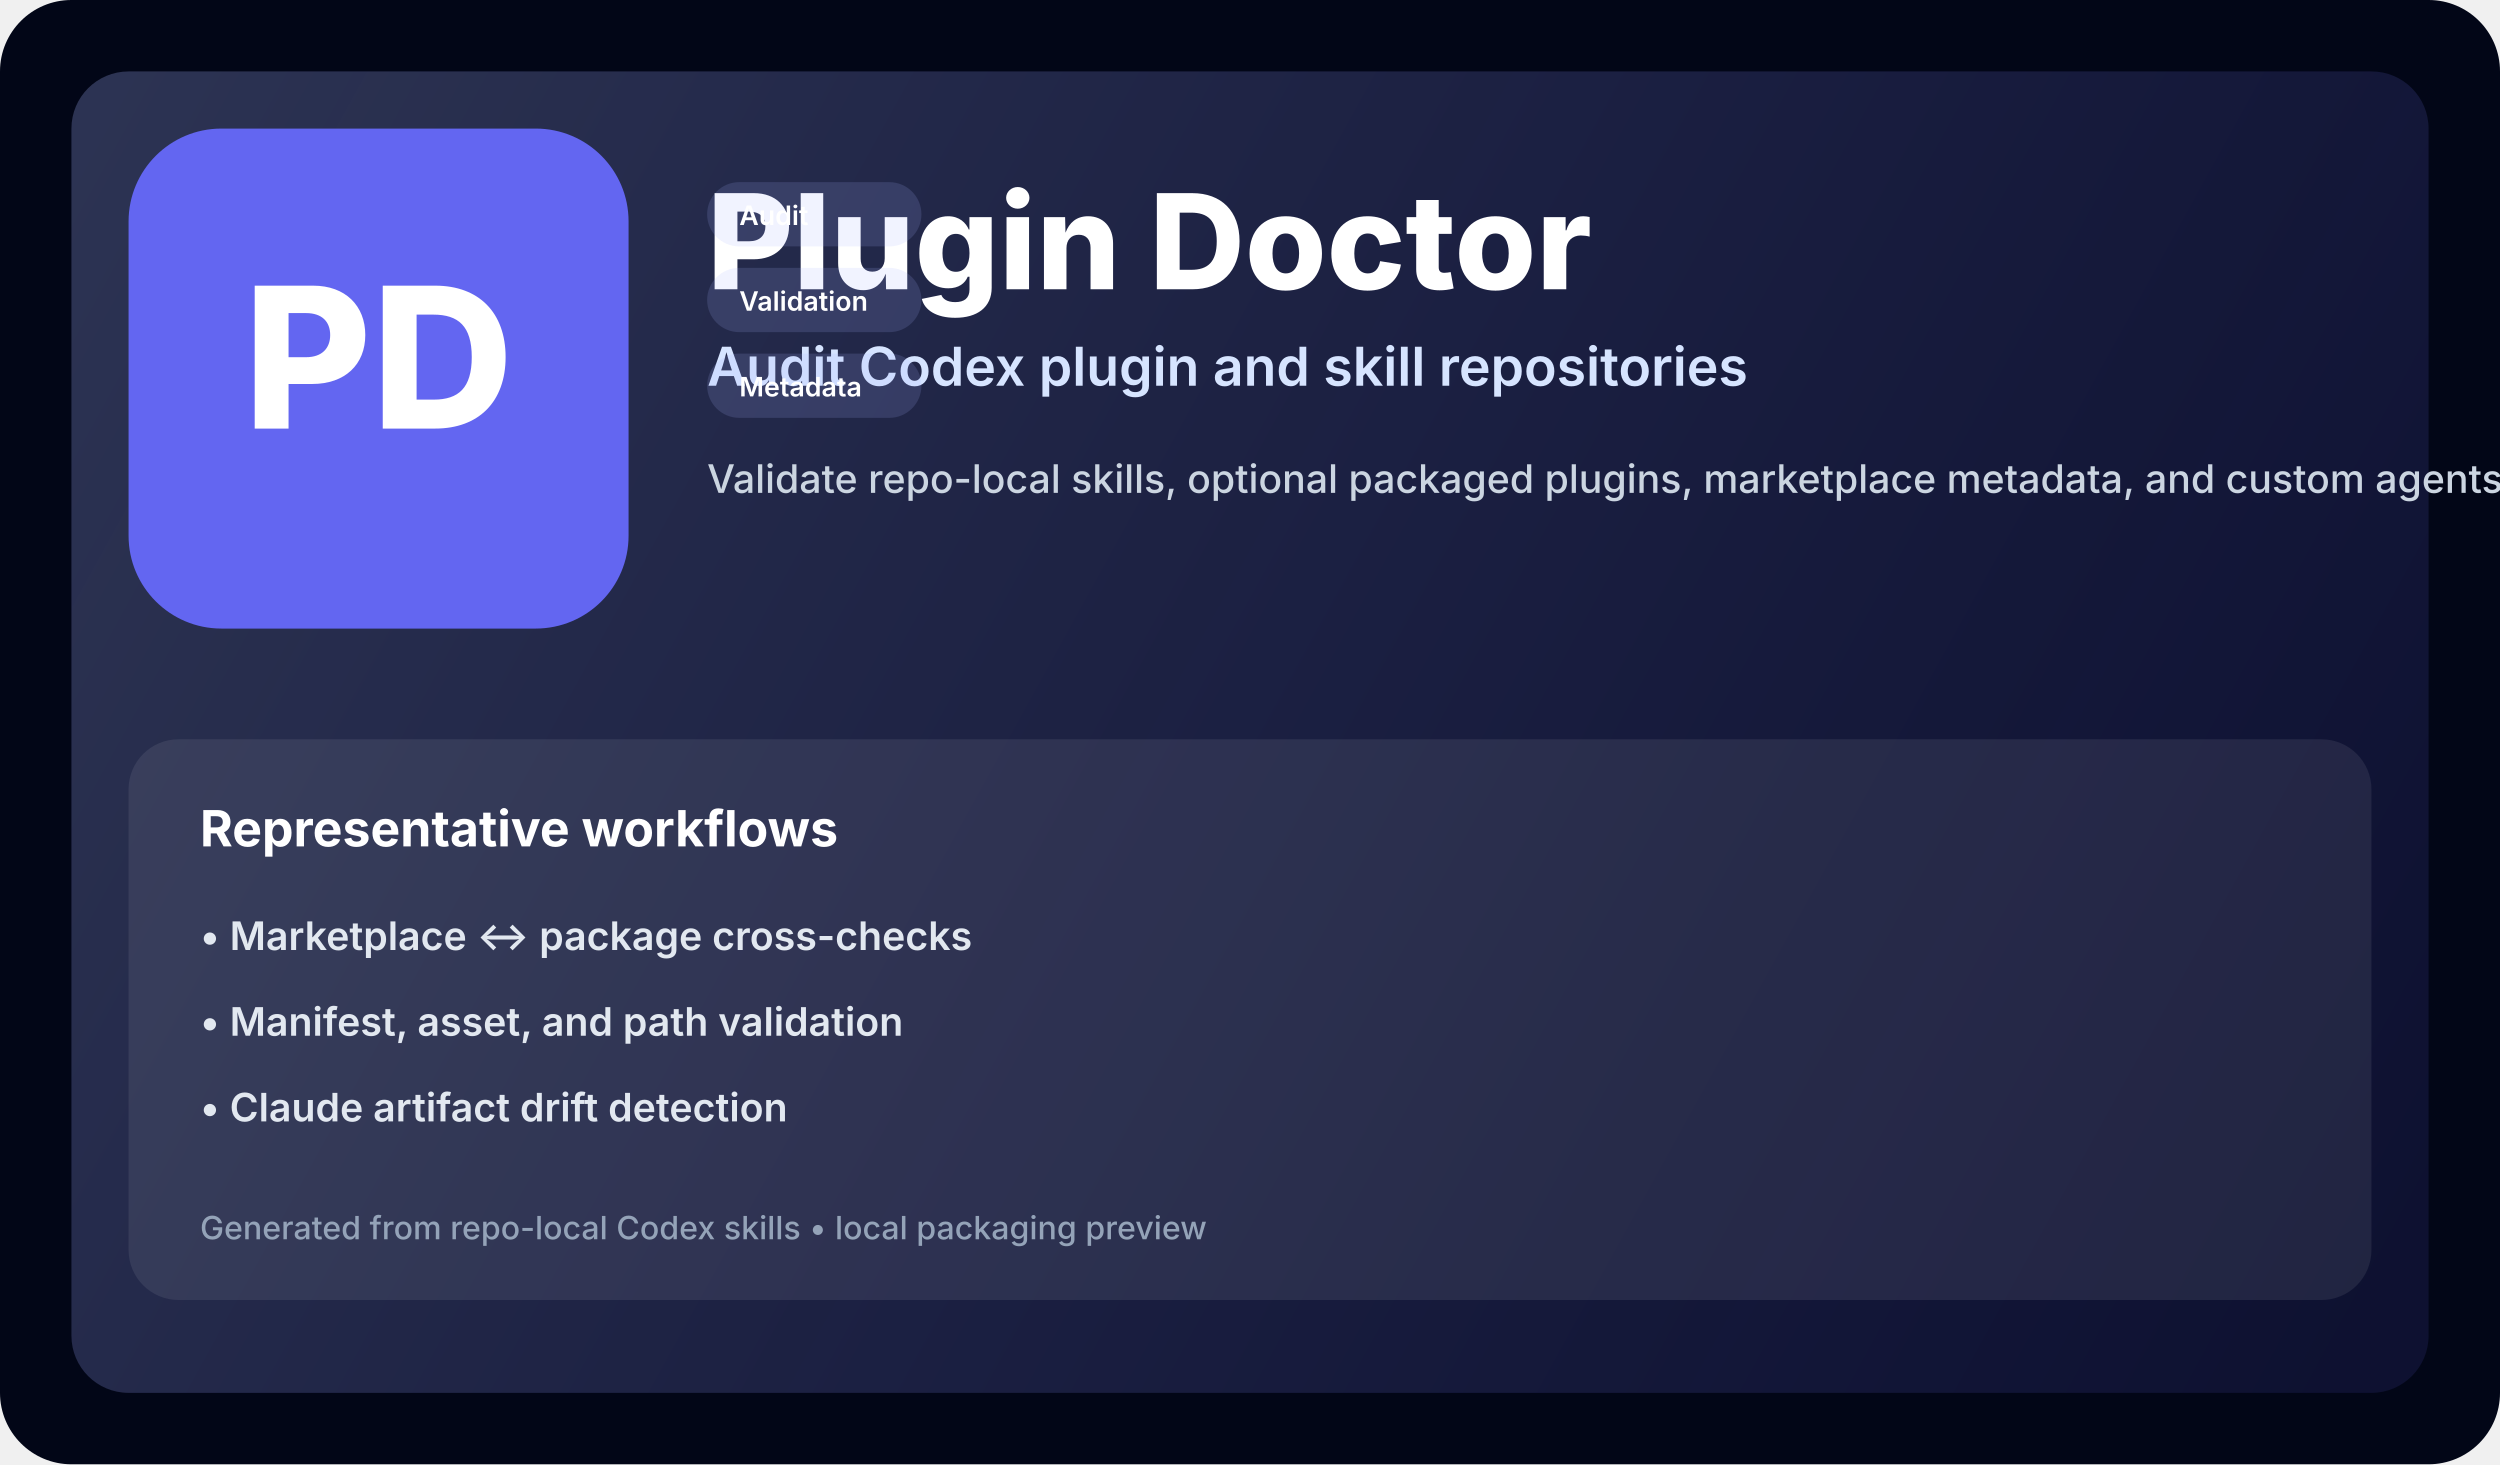
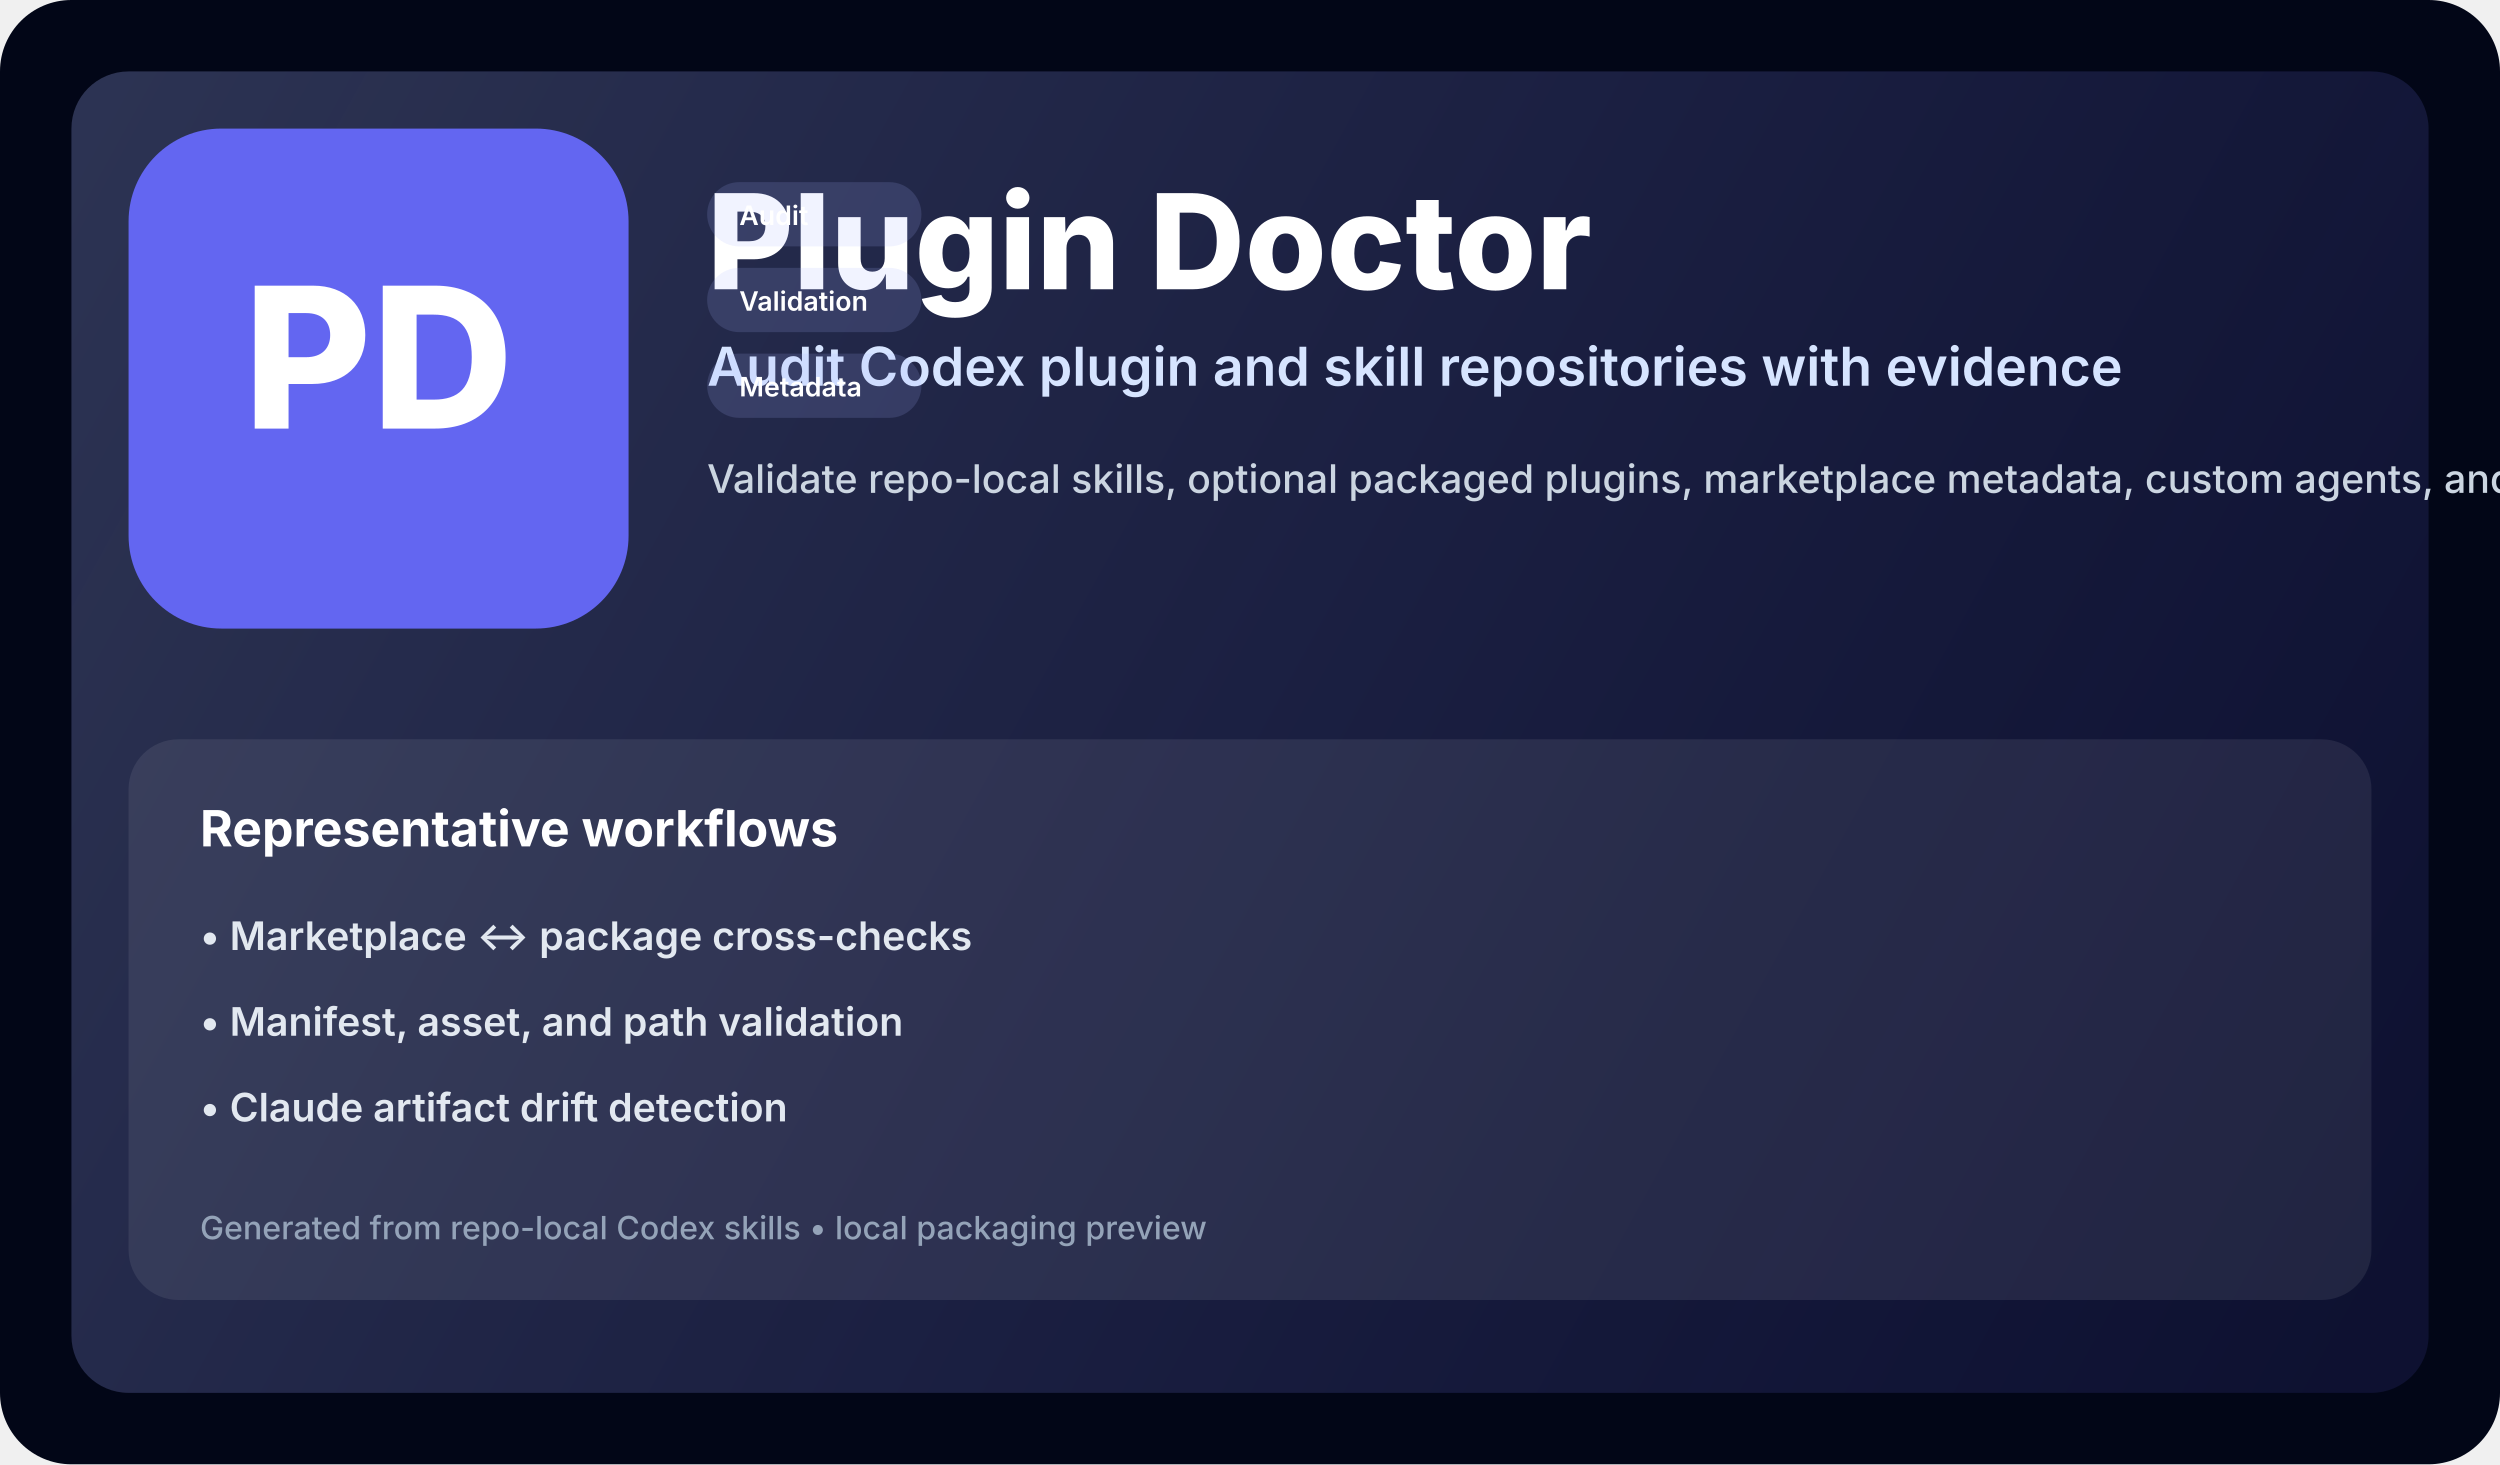
<svg xmlns="http://www.w3.org/2000/svg" width="1400" height="820" viewBox="0 0 1400 820" fill="none">
  <defs>
    <linearGradient id="panel" x1="64" y1="64" x2="1320" y2="756" gradientUnits="userSpaceOnUse">
      <stop stop-color="#A5B4FC" stop-opacity="0.26" />
      <stop offset="1" stop-color="#6366F1" stop-opacity="0.12" />
    </linearGradient>
  </defs>
  <rect width="1400" height="820" rx="40" fill="#020617" />
  <rect x="40" y="40" width="1320" height="740" rx="32" fill="url(#panel)" />
  <rect x="72" y="72" width="280" height="280" rx="52" fill="#6366F1" />
  <text x="212" y="240" text-anchor="middle" font-family="Inter, SF Pro Display, Arial, sans-serif" font-size="110" font-weight="800" fill="white">PD</text>
  <text x="396" y="162" font-family="Inter, SF Pro Display, Arial, sans-serif" font-size="74" font-weight="800" fill="white">Plugin Doctor</text>
-   <text x="396" y="216" font-family="Inter, SF Pro Display, Arial, sans-serif" font-size="30" font-weight="600" fill="#D6E4FF">Audit Codex plugin and skill repositories</text>
-   <text x="396" y="276" font-family="Inter, SF Pro Display, Arial, sans-serif" font-size="22" font-weight="500" fill="#CBD5E1">Validate repo-local skills, optional packaged plugins, marketplace metadata, and custom agents while flagging stale Claude-specific leftovers.</text>
+   <text x="396" y="216" font-family="Inter, SF Pro Display, Arial, sans-serif" font-size="30" font-weight="600" fill="#D6E4FF">Audit Codex plugin and skill repositories with evidence</text>
+   <text x="396" y="276" font-family="Inter, SF Pro Display, Arial, sans-serif" font-size="22" font-weight="500" fill="#CBD5E1">Validate repo-local skills, optional packaged plugins, marketplace metadata, custom agents, and evidence-backed review harness conventions while flagging stale Claude-specific leftovers.</text>
  <rect x="396" y="102" width="120" height="36" rx="18" fill="#A5B4FC" fill-opacity="0.16" />
  <text x="414" y="126" font-family="Inter, SF Pro Display, Arial, sans-serif" font-size="15" font-weight="600" fill="white">Audit</text>
  <rect x="396" y="150" width="120" height="36" rx="18" fill="#A5B4FC" fill-opacity="0.16" />
  <text x="414" y="174" font-family="Inter, SF Pro Display, Arial, sans-serif" font-size="15" font-weight="600" fill="white">Validation</text>
  <rect x="396" y="198" width="120" height="36" rx="18" fill="#A5B4FC" fill-opacity="0.16" />
  <text x="414" y="222" font-family="Inter, SF Pro Display, Arial, sans-serif" font-size="15" font-weight="600" fill="white">Metadata</text>
  <rect x="72" y="414" width="1256" height="314" rx="28" fill="white" fill-opacity="0.08" />
  <text x="112" y="474" font-family="Inter, SF Pro Display, Arial, sans-serif" font-size="28" font-weight="700" fill="white">Representative workflows</text>
  <text x="112" y="532" font-family="Inter, SF Pro Display, Arial, sans-serif" font-size="22" font-weight="600" fill="#E2E8F0">• Marketplace ↔ package cross-checks</text>
  <text x="112" y="580" font-family="Inter, SF Pro Display, Arial, sans-serif" font-size="22" font-weight="600" fill="#E2E8F0">• Manifest, asset, and path validation</text>
  <text x="112" y="628" font-family="Inter, SF Pro Display, Arial, sans-serif" font-size="22" font-weight="600" fill="#E2E8F0">• Claude artifact drift detection</text>
  <text x="112" y="694" font-family="Inter, SF Pro Display, Arial, sans-serif" font-size="18" font-weight="500" fill="#94A3B8">Generated from repo-local Codex skills • local packaging preview</text>
</svg>
